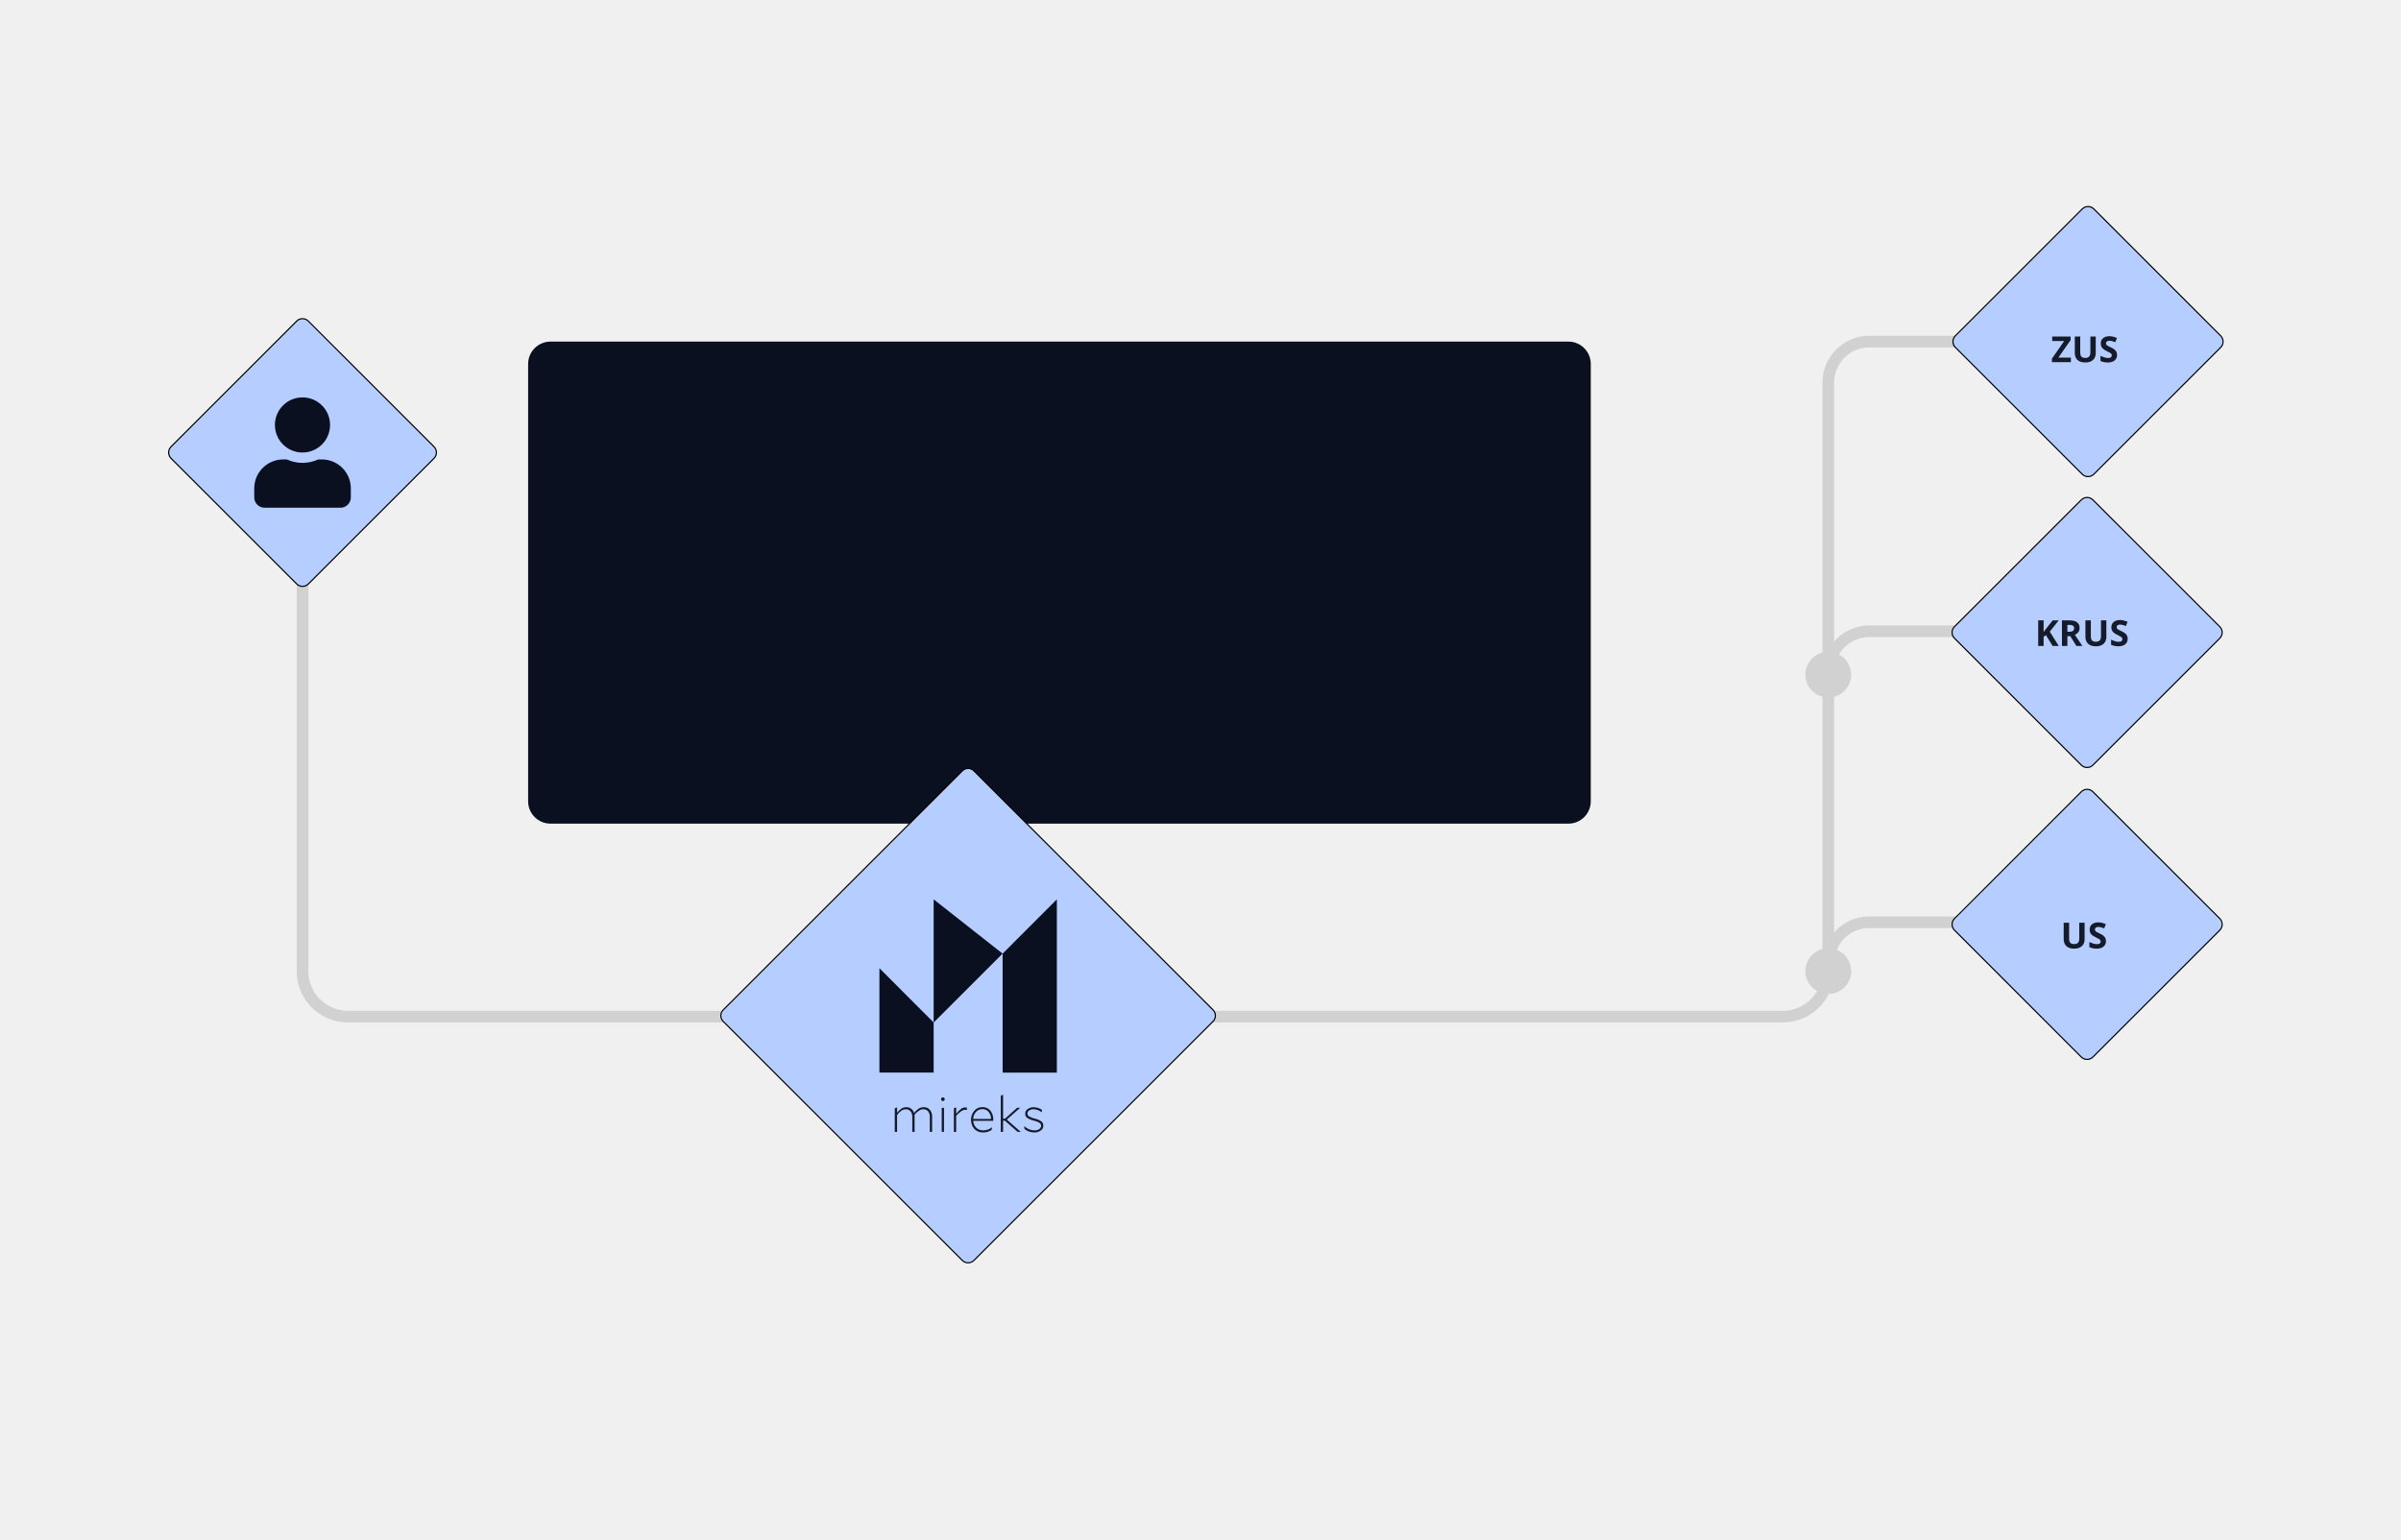
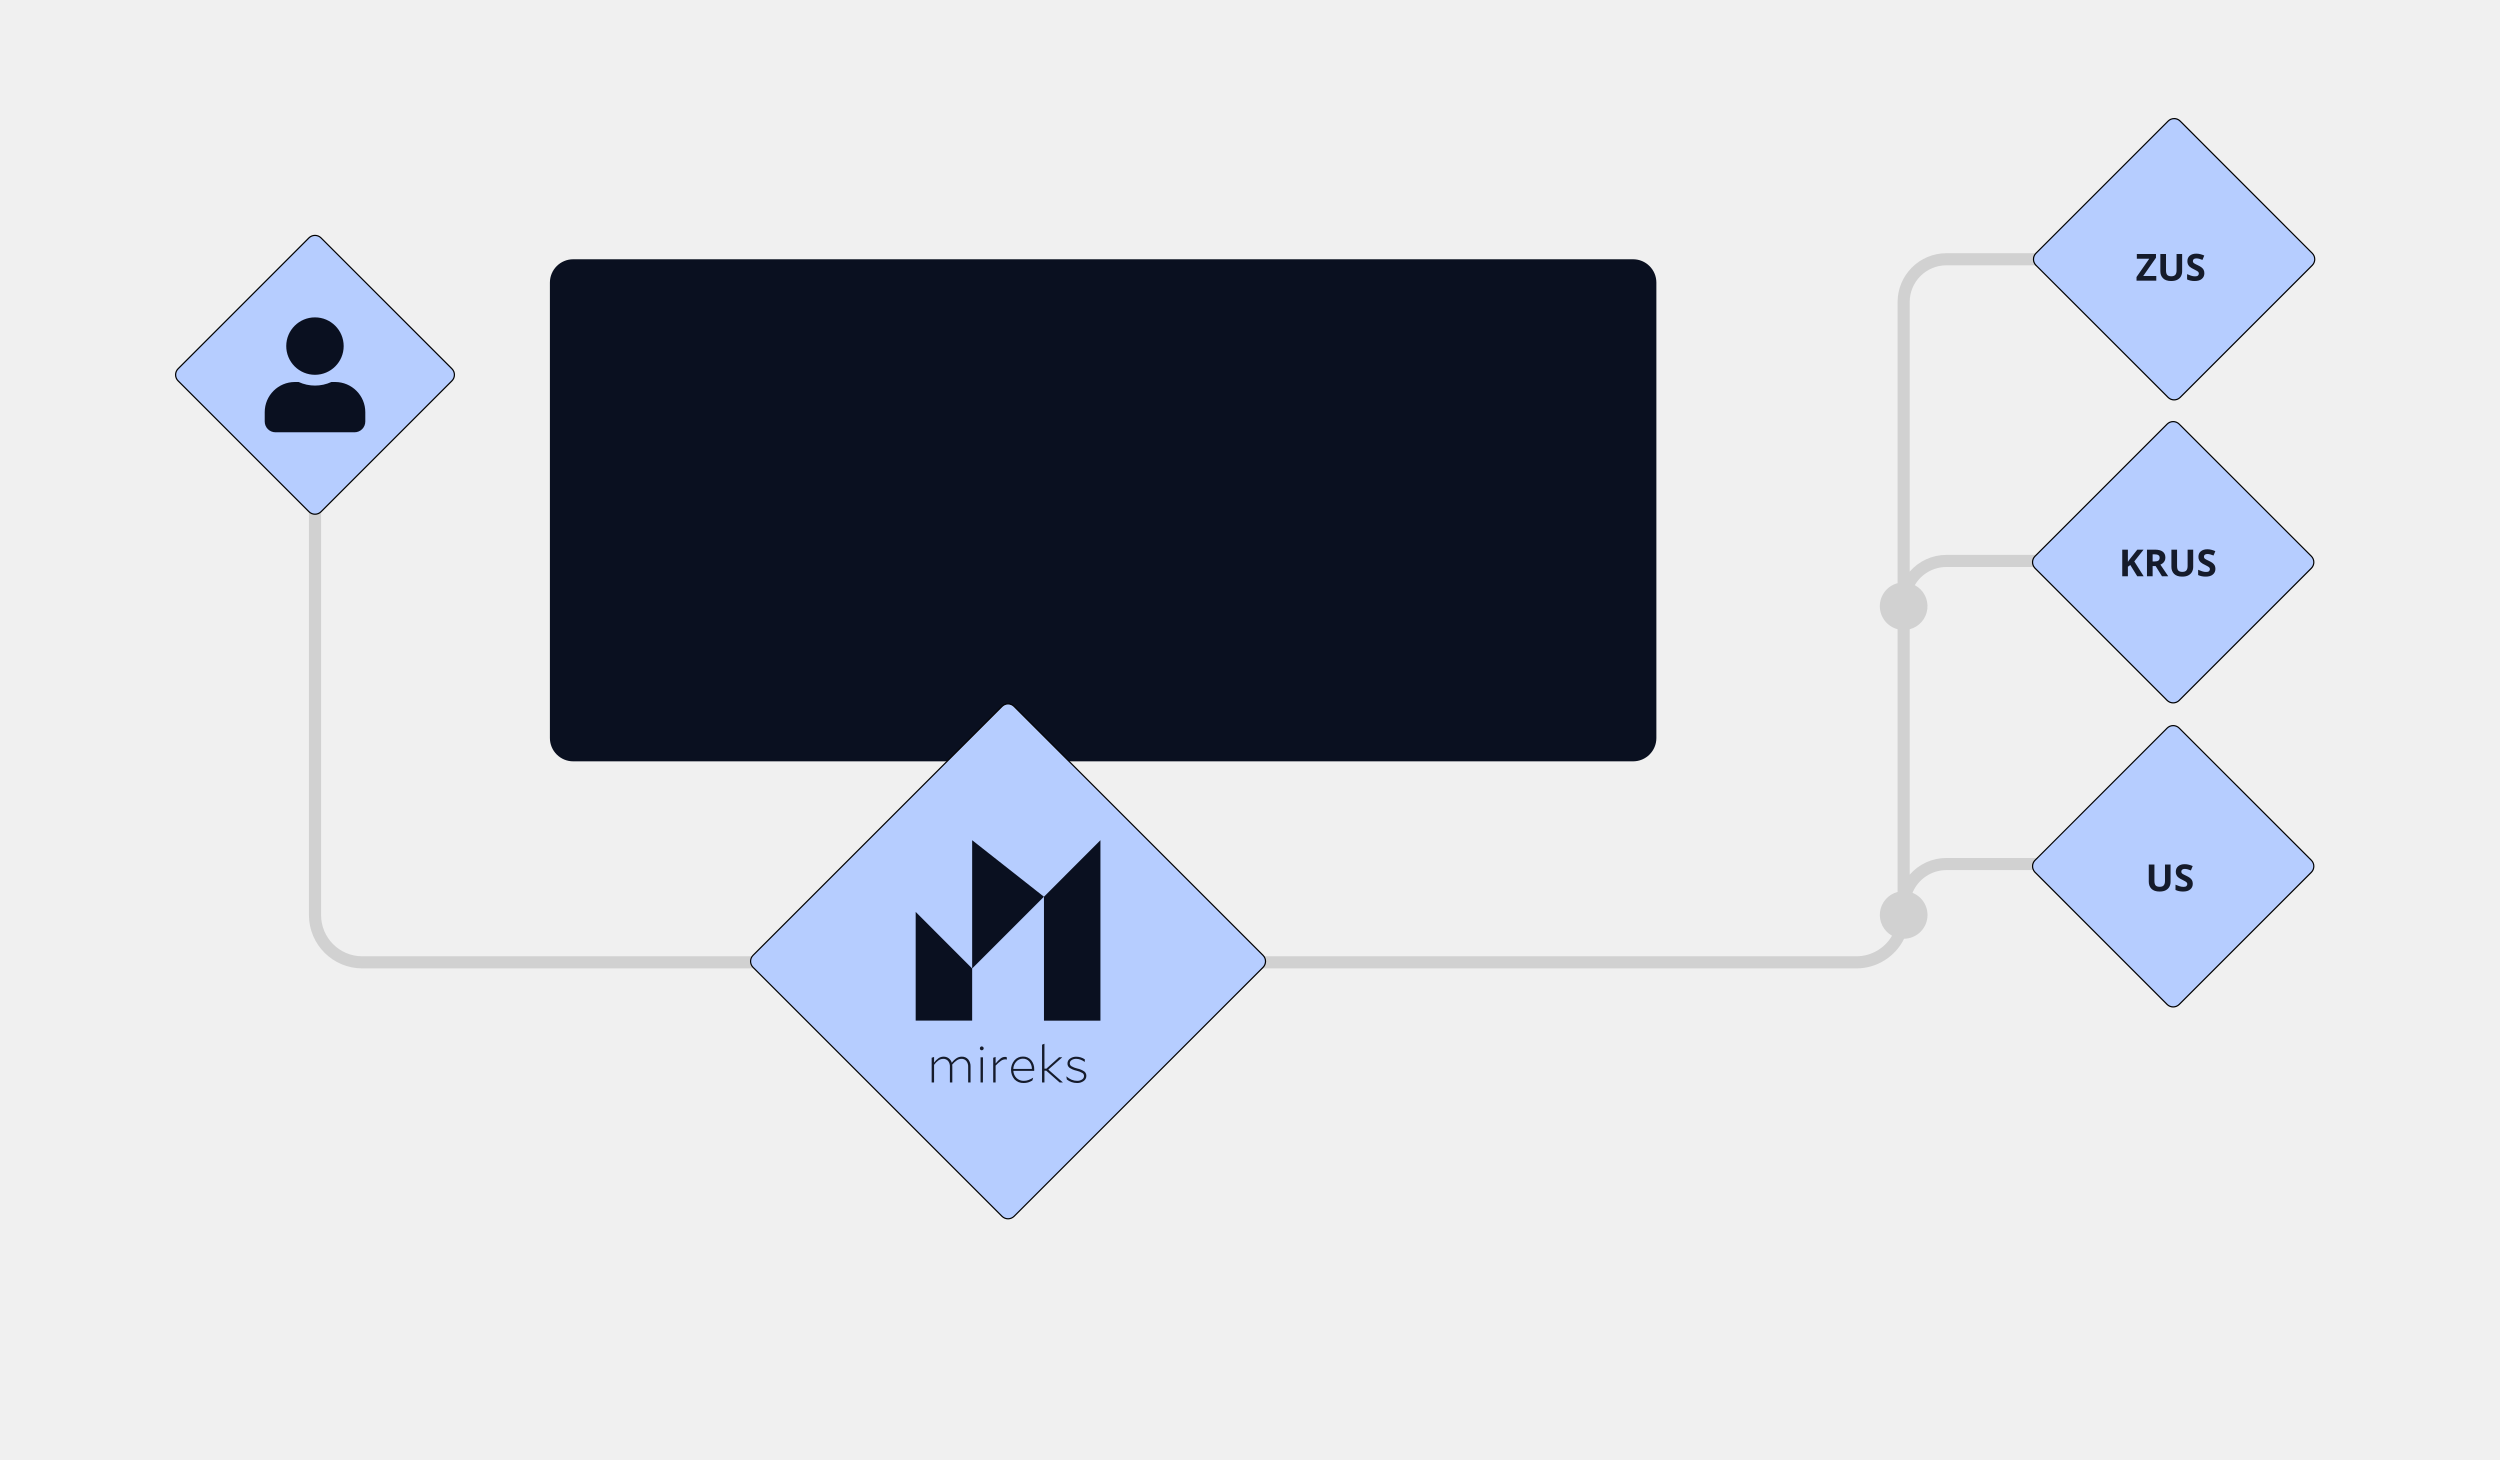
- <svg xmlns="http://www.w3.org/2000/svg" viewBox="0 0 518 332.33">
+ <svg xmlns="http://www.w3.org/2000/svg" viewBox="0 20 518 302.33">
  <defs>
    <style>
			.cls-1 {
				fill: #d1d1d1;
				stroke: #000;
				stroke-miterlimit: 10;
				stroke-width: 0.25px
			}
			
			.stroke {
				stroke: #000;
				stroke-miterlimit: 10;
				stroke-width: 0.25px
			}
			
			.no-stroke {
				stroke-width: 0px !important;
			}

			.cls-2 {
				fill: #0a1020
			}

			.cls-14 {
				fill: #fff
			}

			.cls-4 {
				letter-spacing: -0.034em
			}

			.cls-5 {
				letter-spacing: -0.014em
			}

			.cls-7 {
				letter-spacing: -0.01em
			}

			.cls-9 {
				letter-spacing: -0.01em
			}

			.cls-12 {
				fill: #b6cdff;
				fill-rule: evenodd
			}

			.cls-13 {
				font-size: 7.719px
			}

			.cls-13,
			.cls-17 {
				fill: #151b2b
			}

			.cls-13 {
				font-family: Montserrat-Medium, Montserrat
			}
		</style>
    <clipPath id="clip-bg">
      <rect width="229.26" height="104.03" rx="4.83" ry="4.83" />
    </clipPath>
  </defs>
  <g id="droga">
    <path d="M425.32,134.973v2.51h-3.71a1.623,1.623,0,0,1,.14-2.15l.36-.36Z" class="cls-1" />
    <path d="M421.75,198.333a1.627,1.627,0,0,0-.27,1.95H403.29a7.61,7.61,0,0,0-7.02,4.71,4.935,4.935,0,0,1-1.74,9.52,11.017,11.017,0,0,1-9.88,6.14H75.06a11.058,11.058,0,0,1-11.05-11.04v-90.26a11.039,11.039,0,0,1,5.96-9.79,10.918,10.918,0,0,1,5.09-1.25v2.51a8.538,8.538,0,0,0-8.53,8.53v90.26a8.538,8.538,0,0,0,8.53,8.53H384.65a8.544,8.544,0,0,0,7.38-4.26,4.926,4.926,0,0,1,1.15-9.07V150.373a4.931,4.931,0,0,1,0-9.54v-58.26a10.127,10.127,0,0,1,10.11-10.11h18.75l-.1.1a1.642,1.642,0,0,0,0,2.32l.09.09H403.29a7.609,7.609,0,0,0-7.6,7.6V138.443a10.037,10.037,0,0,1,7.6-3.47h18.82l-.36.36a1.623,1.623,0,0,0-.14,2.15H403.29a7.559,7.559,0,0,0-6.54,3.76,4.936,4.936,0,0,1-1.06,9.14v50.85a10.062,10.062,0,0,1,7.6-3.46h19.02Z" class="cls-1 no-stroke" />
    <path d="M425.32,72.463v2.51h-3.29l-.09-.09a1.642,1.642,0,0,1,0-2.32l.1-.1Z" class="cls-1" />
    <path d="M425.32,197.773v2.51h-3.84a1.627,1.627,0,0,1,.27-1.95l.56-.56Z" class="cls-1" />
  </g>
  <g id="dokumenty">
    <path d="M65.269,121.364a1.404,1.404,0,0,1-1.002-.414L51.24,107.923a1.419,1.419,0,0,1,0-2.004L64.267,92.891a1.423,1.423,0,0,1,2.003,0l13.028,13.027a1.42,1.42,0,0,1,0,2.005L66.271,120.95A1.405,1.405,0,0,1,65.269,121.364Z" class="cls-14 stroke" />
    <path d="M70.208,107.257l.743.285c.246.094.292.302.103.463l-3.89,3.309a.862.862,0,0,1-.789.121l-6.836-2.62c-.246-.094-.292-.302-.103-.463l1.03-.876L65.965,109.583a2.014,2.014,0,0,0,1.841-.283Zm-6.39-2.449-1.932-.74-2.402,2.044c-.19.161-.144.368.103.463l6.836,2.62a.862.862,0,0,0,.789-.121l3.89-3.309c.19-.161.144-.368-.103-.463L66.095,103.422l-1.487,1.265A.865.865,0,0,1,63.818,104.808Zm1.153-1.692-2.168.333a.764.764,0,0,0-.373.156l-.087.074,1.783.683,1.373-1.168-.113-.043A.837.837,0,0,0,64.972,103.116Z" />
  </g>
  <g id="comment" transform="translate(113.94,73.72)">
    <g id="comment-bg">
      <rect width="229.26" height="104.03" class="cls-2" rx="4.83" ry="4.83" />
    </g>
    <g clip-path="url(#clip-bg)">
      <text id="comment-text" fill="#ffffff" font-family="Montserrat-Light, Montserrat" font-size="13.89" transform="translate(20, 20)">
				

			</text>
    </g>
  </g>
  <g id="PIT">
    <path d="M235.278,234.154a1.411,1.411,0,0,1-1.003-.411l-13-13a1.43,1.43,0,0,1-.441-1.029,1.402,1.402,0,0,1,.412-.999l13.03-13.03a1.43,1.43,0,0,1,2.007,0L249.312,218.714a1.415,1.415,0,0,1,0,1.998l-13.03,13.03A1.411,1.411,0,0,1,235.278,234.154Z" class="cls-14 stroke" />
    <text fill="#0a1020" class="cls-15" font-family="Montserrat-Medium, Montserrat" font-weight="500" font-size="6.42" letter-spacing="-.01em" transform="translate(221.2783,222.1536) scale(0.88127 1)">
			P<tspan x="4.57" y="0" class="cls-16">IT</tspan>
    </text>
  </g>
  <g id="zus">
    <path d="M450.48 102.86a1.75 1.75 0 0 1-1.25-.52l-27.38-27.37a1.77 1.77 0 0 1 0-2.5l27.38-27.38a1.77 1.77 0 0 1 2.5 0l27.37 27.39a1.77 1.77 0 0 1 0 2.5l-27.37 27.36a1.75 1.75 0 0 1-1.25.52z" class="cls-12" />
    <path d="M450.48 44.7a1.64 1.64 0 0 1 1.16.48l27.37 27.38a1.64 1.64 0 0 1 0 2.32l-27.37 27.37a1.64 1.64 0 0 1-2.32 0l-27.29-27.28-.09-.09a1.64 1.64 0 0 1 0-2.32l27.38-27.38a1.64 1.64 0 0 1 1.16-.48m0-.25a1.88 1.88 0 0 0-1.34.56l-27.38 27.38a1.9 1.9 0 0 0 0 2.67l.1.09 27.28 27.28a1.9 1.9 0 0 0 2.68 0l27.37-27.37a1.9 1.9 0 0 0 0-2.67L451.82 45a1.88 1.88 0 0 0-1.34-.56z" />
    <text class="cls-13" transform="translate(442.5 78.15)" font-weight="700">
			ZUS
		</text>
  </g>
  <g id="krus">
    <path d="M450.28 165.64a1.76 1.76 0 0 1-1.25-.52l-27.37-27.38a1.3 1.3 0 0 1-.15-.19 1.75 1.75 0 0 1 .15-2.3l27.37-27.38a1.77 1.77 0 0 1 2.5 0l27.38 27.37a1.77 1.77 0 0 1 0 2.5l-27.38 27.38a1.76 1.76 0 0 1-1.25.52z" class="cls-12" />
    <path d="M450.28 107.48a1.64 1.64 0 0 1 1.16.48l27.38 27.37a1.64 1.64 0 0 1 0 2.32l-27.38 27.38a1.64 1.64 0 0 1-2.32 0l-27.37-27.38a1.16 1.16 0 0 1-.14-.17 1.62 1.62 0 0 1 .14-2.15l27.37-27.37a1.64 1.64 0 0 1 1.16-.48m0-.25a1.88 1.88 0 0 0-1.34.56l-27.37 27.37a1.88 1.88 0 0 0-.16 2.48 1.31 1.31 0 0 0 .16.19l27.37 27.38a1.9 1.9 0 0 0 2.68 0L479 137.83a1.9 1.9 0 0 0 0-2.67l-27.38-27.37a1.88 1.88 0 0 0-1.34-.56z" />
    <text class="cls-13" transform="translate(439.04 139.4)" font-weight="700">
			KRUS
		</text>
  </g>
  <g id="us">
    <path d="M450.28 228.64a1.76 1.76 0 0 1-1.25-.52l-27.37-27.38a1.53 1.53 0 0 1-.3-.4 1.76 1.76 0 0 1 .3-2.1l27.37-27.37a1.77 1.77 0 0 1 2.5 0l27.38 27.37a1.77 1.77 0 0 1 0 2.5l-27.38 27.38a1.76 1.76 0 0 1-1.25.52z" class="cls-12" />
    <path d="M450.28 170.47a1.64 1.64 0 0 1 1.16.48l27.38 27.38a1.64 1.64 0 0 1 0 2.32l-27.38 27.38a1.64 1.64 0 0 1-2.32 0l-27.37-27.38a1.41 1.41 0 0 1-.27-.37 1.63 1.63 0 0 1 .27-1.95l.56-.56 26.81-26.82a1.64 1.64 0 0 1 1.16-.48m0-.25a1.88 1.88 0 0 0-1.34.56l-26.8 26.82-.57.56a1.88 1.88 0 0 0-.3 2.25 1.63 1.63 0 0 0 .3.42l27.37 27.38a1.9 1.9 0 0 0 2.68 0L479 200.83a1.9 1.9 0 0 0 0-2.67l-27.38-27.38a1.88 1.88 0 0 0-1.34-.56z" />
    <text class="cls-13" transform="translate(444.57 204.65)" font-weight="700">
			US
		</text>
  </g>
  <g id="mireks">
    <path d="M208.87 272.54a1.76 1.76 0 0 1-1.25-.52l-51.59-51.58a1.77 1.77 0 0 1 0-2.5l51.59-51.58a1.77 1.77 0 0 1 2.5 0l51.58 51.58a1.77 1.77 0 0 1 0 2.5l-51.58 51.58a1.76 1.76 0 0 1-1.25.52z" class="cls-12" />
    <path d="M208.87 165.96a1.64 1.64 0 0 1 1.16.49l51.58 51.58a1.64 1.64 0 0 1 0 2.32l-51.58 51.58a1.64 1.64 0 0 1-2.32 0l-51.59-51.58a1.64 1.64 0 0 1 0-2.32l51.59-51.58a1.64 1.64 0 0 1 1.16-.49m0-.25a1.88 1.88 0 0 0-1.34.56l-51.58 51.58a1.9 1.9 0 0 0 0 2.68l51.58 51.58a1.9 1.9 0 0 0 2.67 0l51.59-51.58a1.9 1.9 0 0 0 0-2.68l-51.59-51.58a1.88 1.88 0 0 0-1.33-.56z" />
    <path d="M201.43 220.67v10.8h-11.7v-22.52l11.7 11.72zM228.01 194.09v37.39h-11.7V205.8L228 194.1zM201.43 220.67l14.87-14.87-14.87-11.71v26.58z" class="cls-2" />
    <path d="M195.4 239.4a1.65 1.65 0 0 0-.91.28 4.2 4.2 0 0 0-.95.95v3.65h-.5v-5.11l.5-.17v1.17a3.7 3.7 0 0 1 .95-.93 1.88 1.88 0 0 1 1.02-.3 1.72 1.72 0 0 1 1.7 1.27 3.8 3.8 0 0 1 1.01-.97 2.02 2.02 0 0 1 1.06-.3 1.68 1.68 0 0 1 1.32.56 2.2 2.2 0 0 1 .5 1.51v3.27h-.5v-3.22a1.82 1.82 0 0 0-.37-1.23 1.3 1.3 0 0 0-1.04-.44 1.72 1.72 0 0 0-.92.3 4.46 4.46 0 0 0-.98.9 1.52 1.52 0 0 1 .02.21l.01.21v3.27h-.5v-3.22a1.82 1.82 0 0 0-.37-1.23 1.3 1.3 0 0 0-1.04-.44zM203.42 236.82a.4.4 0 0 1 .4.4.4.4 0 0 1-.12.28.4.4 0 0 1-.57 0 .4.4 0 0 1-.1-.29.4.4 0 0 1 .39-.4zm.24 7.46h-.49v-5.2h.5zM206.29 240.79v3.5h-.5v-5.12l.5-.17v1.36a6.87 6.87 0 0 1 1.1-1.1 1.5 1.5 0 0 1 1.05-.26.72.72 0 0 1 .14.03l.06.52a.58.58 0 0 0-.16-.04 1.4 1.4 0 0 0-.17-.01 1.63 1.63 0 0 0-.88.28 6.87 6.87 0 0 0-1.14 1.01zM214.08 243.29l-.18.59a3.86 3.86 0 0 1-.88.4 3.2 3.2 0 0 1-.91.12 2.52 2.52 0 0 1-1.9-.75 3.07 3.07 0 0 1-.02-3.94 2.26 2.26 0 0 1 1.76-.79 2.13 2.13 0 0 1 1.7.75 2.85 2.85 0 0 1 .64 1.92v.19a.6.6 0 0 1-.02.11h-4.3a2.22 2.22 0 0 0 .67 1.5 2.12 2.12 0 0 0 1.51.56 2.84 2.84 0 0 0 .93-.16 4.85 4.85 0 0 0 1-.5zm-2.15-3.93a1.78 1.78 0 0 0-1.37.62 2.28 2.28 0 0 0-.6 1.5h3.85a2.4 2.4 0 0 0-.54-1.54 1.69 1.69 0 0 0-1.34-.58zM220.21 244.28h-.66l-2.77-2.44h-.37v2.44h-.5v-7.82l.5-.2v5.17h.4l2.62-2.36h.65v.02l-2.87 2.53 3 2.64zM223.22 241.4a3.93 3.93 0 0 1 1.49.64 1.14 1.14 0 0 1 .38.9 1.26 1.26 0 0 1-.55 1.04 2.23 2.23 0 0 1-1.38.42 3.43 3.43 0 0 1-1.13-.19 3.26 3.26 0 0 1-.98-.54l-.1-.63h.03a3.65 3.65 0 0 0 1.05.68 2.97 2.97 0 0 0 1.16.23 1.73 1.73 0 0 0 1.01-.28.84.84 0 0 0 .41-.71.74.74 0 0 0-.31-.62 4.29 4.29 0 0 0-1.27-.5 4.03 4.03 0 0 1-1.47-.63 1.1 1.1 0 0 1-.38-.87 1.2 1.2 0 0 1 .53-1 2.16 2.16 0 0 1 1.32-.39 3.03 3.03 0 0 1 .9.14 3.42 3.42 0 0 1 .84.4v.53h-.03a3.43 3.43 0 0 0-.86-.46 2.56 2.56 0 0 0-.88-.17 1.67 1.67 0 0 0-.96.26.76.76 0 0 0-.38.65.72.72 0 0 0 .3.6 4.29 4.29 0 0 0 1.26.5z" class="cls-17" />
  </g>
  <g id="osoba">
    <path d="M65.27 126.55a1.76 1.76 0 0 1-1.25-.52L36.9 98.91a1.77 1.77 0 0 1 0-2.5l27.12-27.12a1.77 1.77 0 0 1 2.5 0L93.64 96.4a1.77 1.77 0 0 1 0 2.5l-27.12 27.12a1.76 1.76 0 0 1-1.25.52z" class="cls-12" />
    <path d="M65.27 68.9a1.64 1.64 0 0 1 1.16.48L93.55 96.5a1.64 1.64 0 0 1 0 2.32l-27.12 27.12a1.64 1.64 0 0 1-2.32 0L36.99 98.82a1.64 1.64 0 0 1 0-2.32L64.1 69.38a1.64 1.64 0 0 1 1.16-.48m0-.25a1.88 1.88 0 0 0-1.34.55L36.81 96.32a1.9 1.9 0 0 0 0 2.68l27.12 27.12a1.9 1.9 0 0 0 2.68 0L93.73 99a1.9 1.9 0 0 0 0-2.68L66.6 69.2a1.88 1.88 0 0 0-1.34-.55z" />
    <path d="M65.27 97.66a5.95 5.95 0 1 0-5.96-5.96 5.95 5.95 0 0 0 5.96 5.96zm4.17 1.49h-.78a8.1 8.1 0 0 1-6.78 0h-.78a6.25 6.25 0 0 0-6.25 6.25v1.94a2.23 2.23 0 0 0 2.23 2.23h16.38a2.23 2.23 0 0 0 2.23-2.23v-1.94a6.25 6.25 0 0 0-6.25-6.25z" class="cls-2" />
  </g>
</svg>
